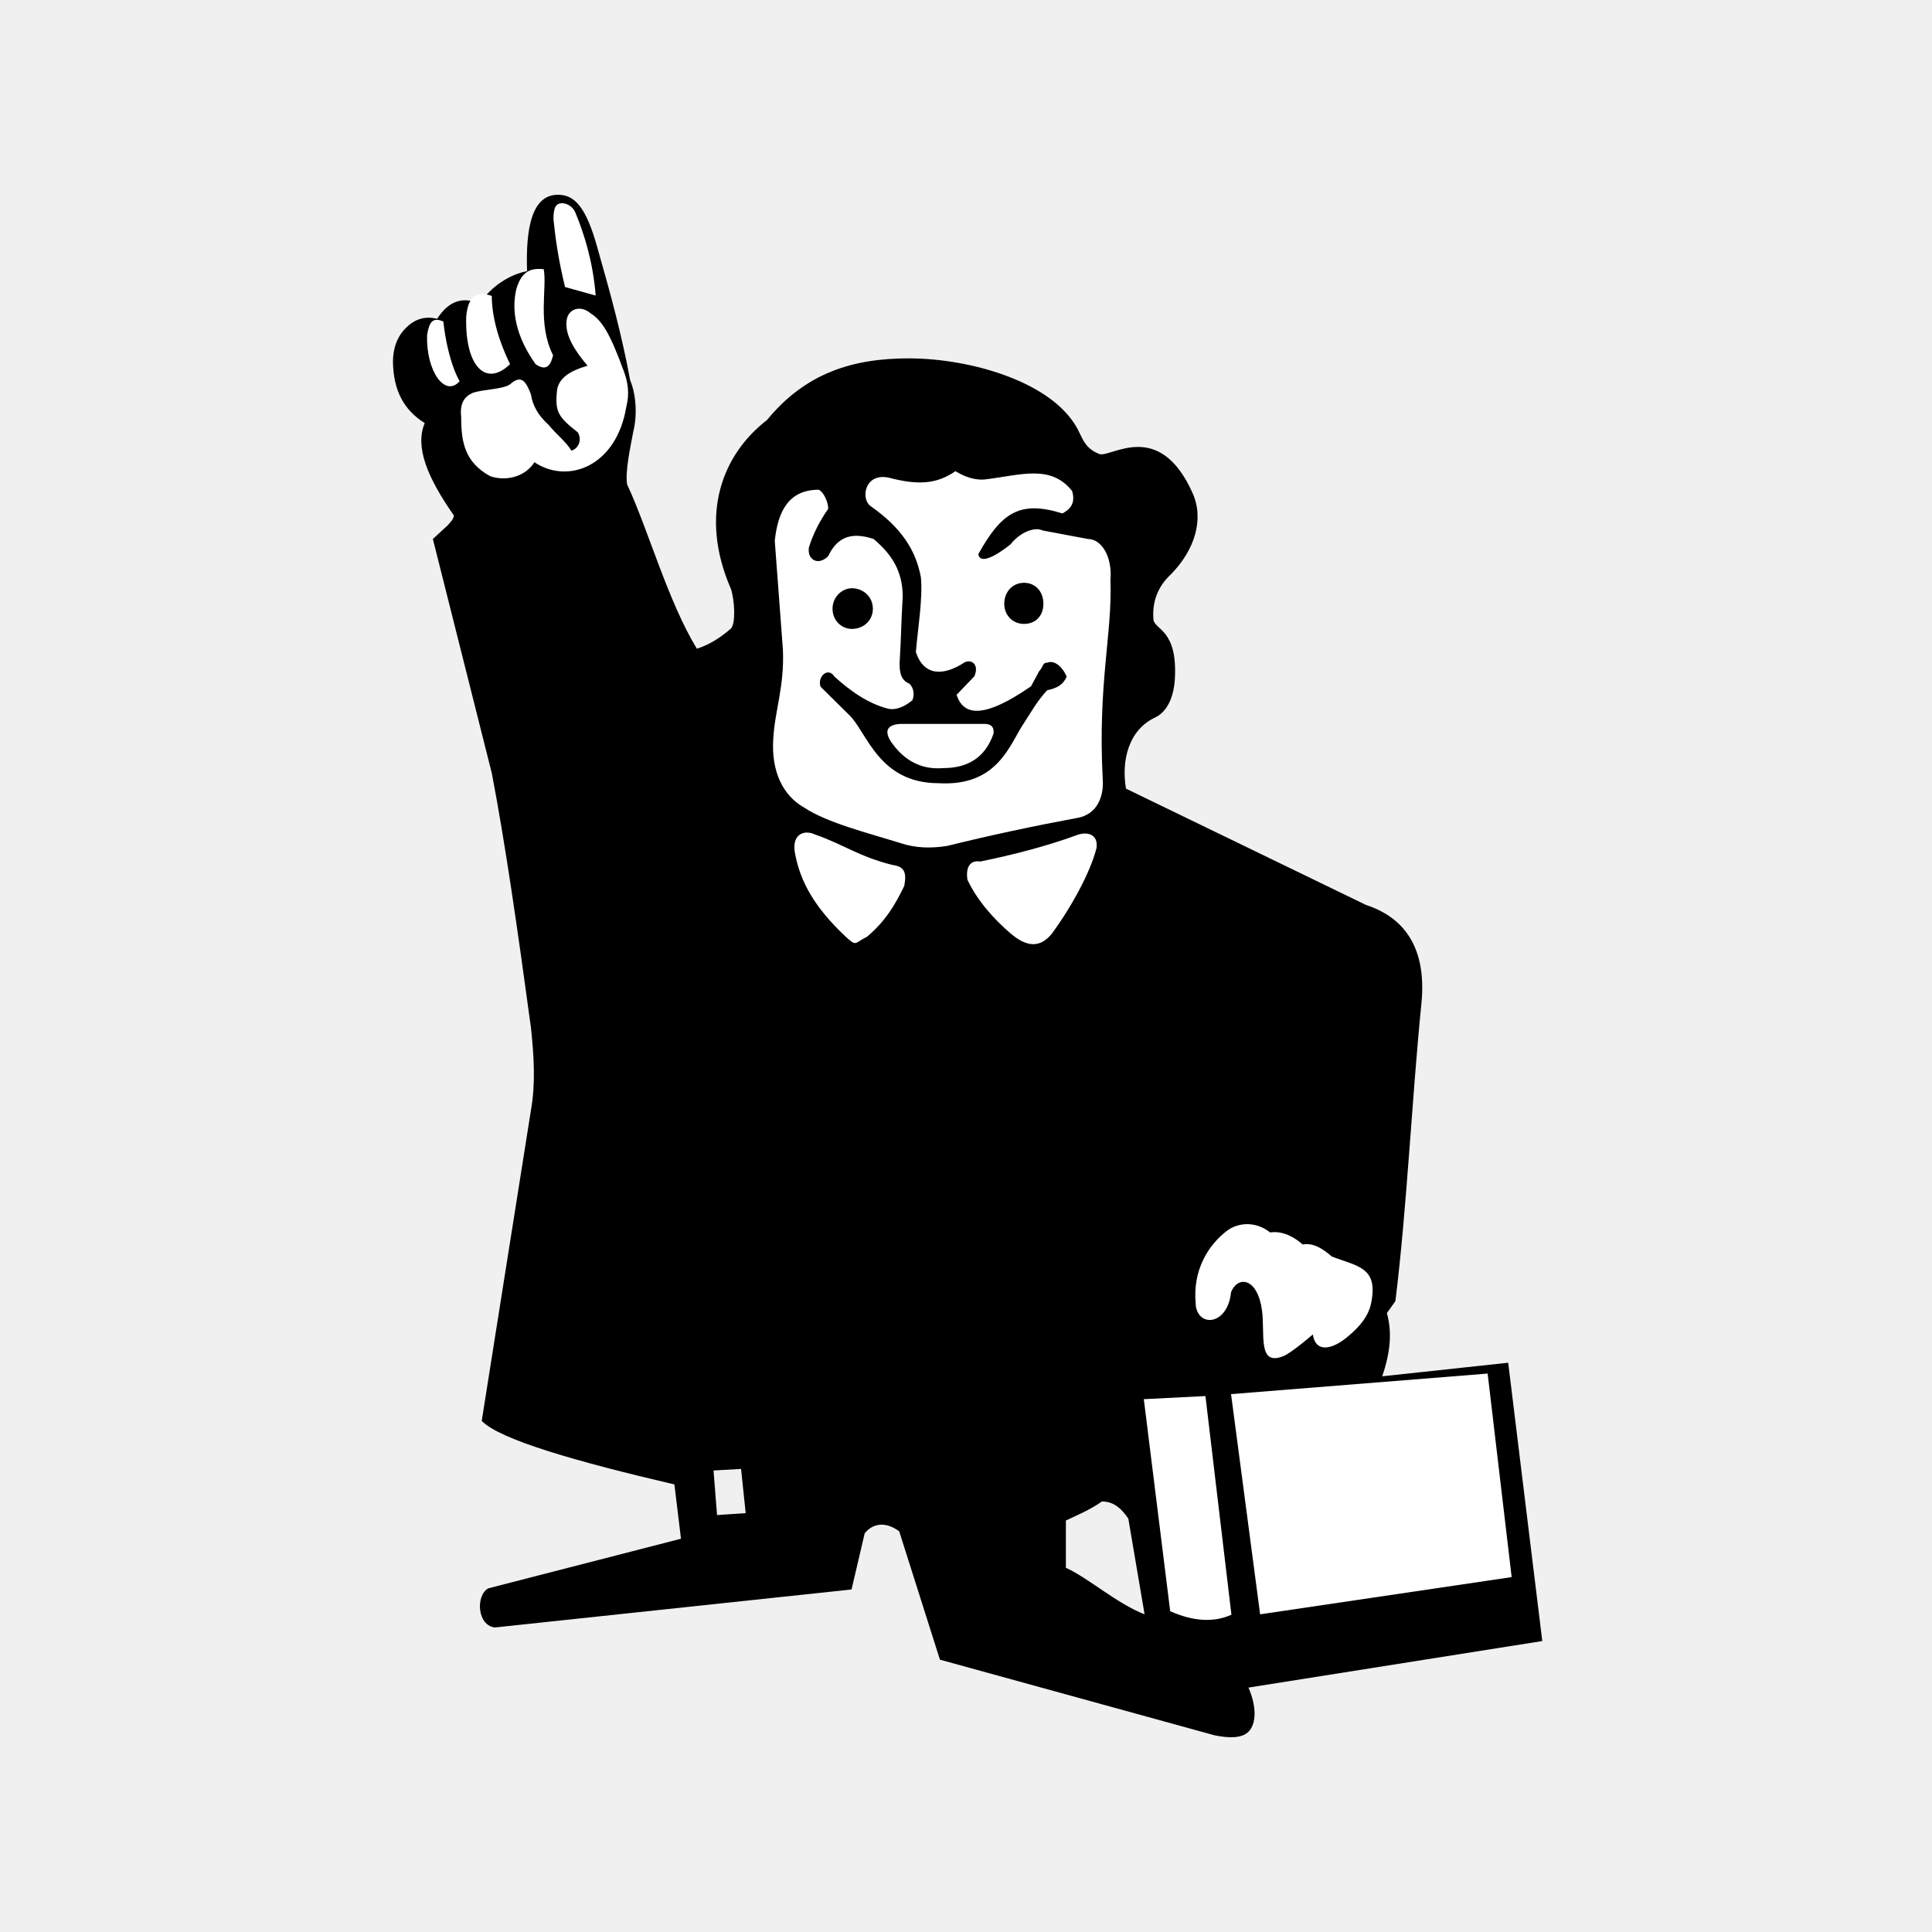
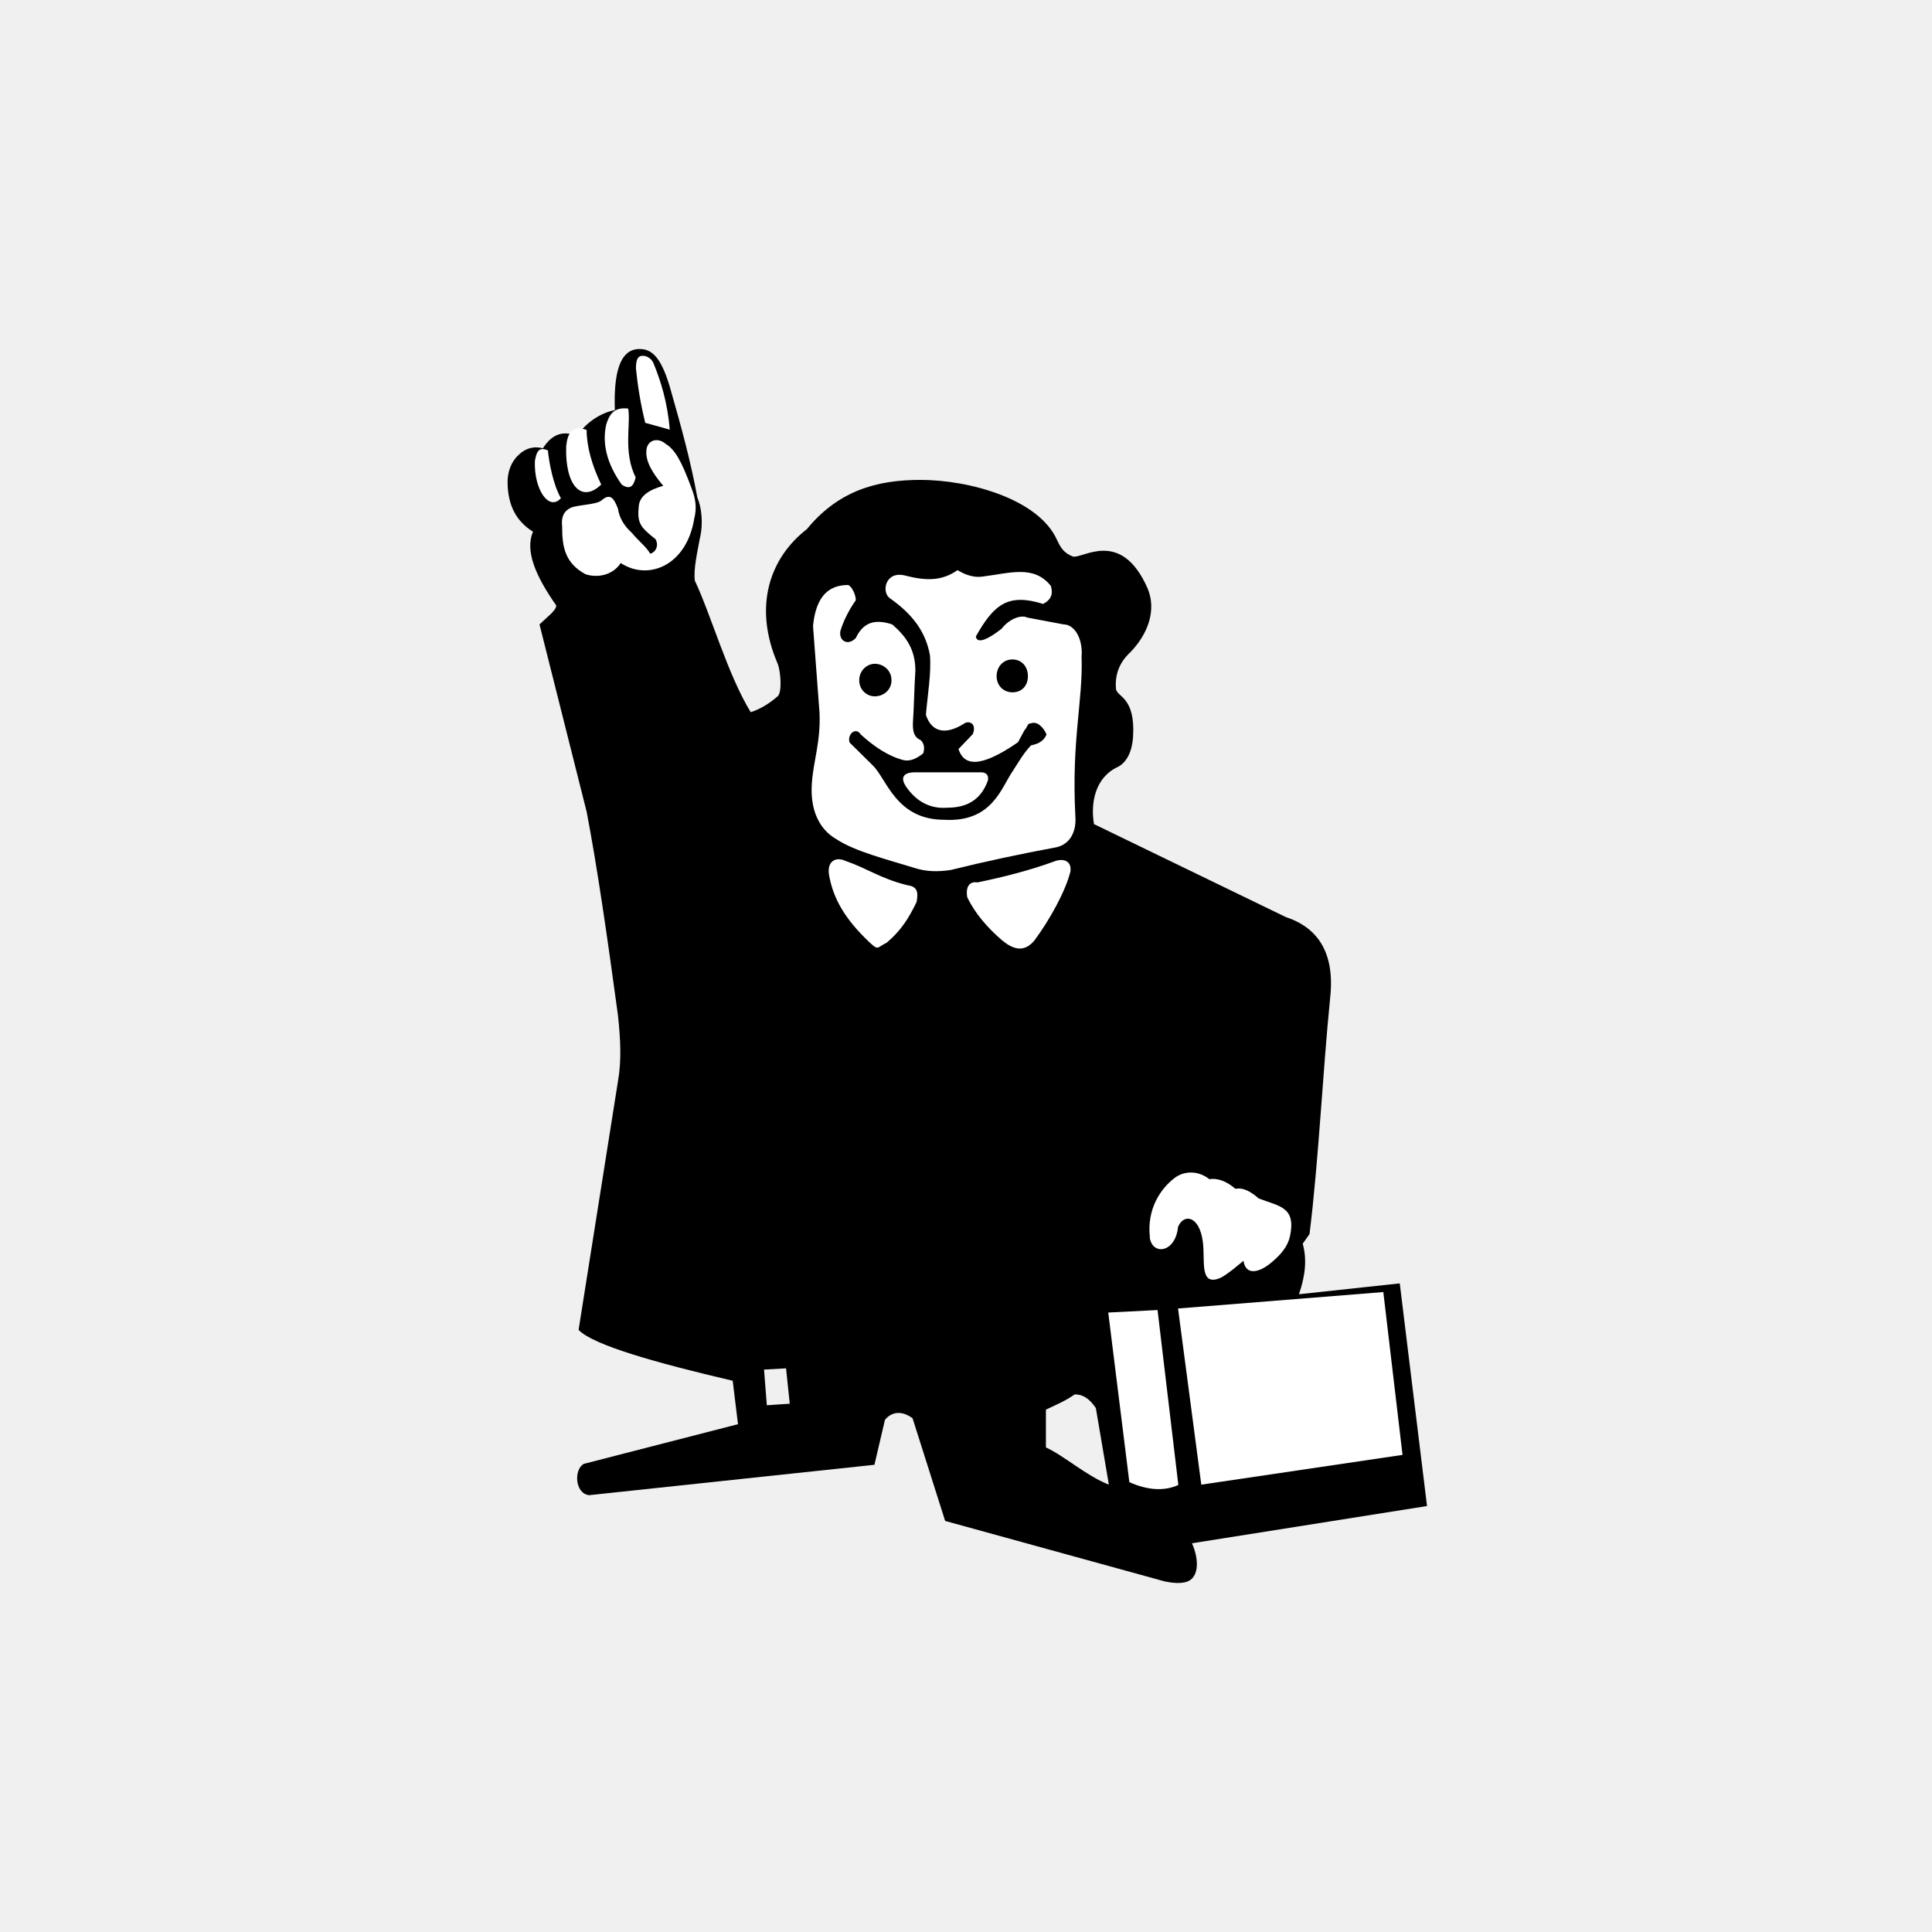
<svg xmlns="http://www.w3.org/2000/svg" width="300" height="300" viewBox="0 0 300 300">
-   <svg fill="none" x="30" y="30" width="240" height="240" viewBox="9.12 3.96 29.88 40.08" preserveAspectRatio="xMidYMid meet">
+   <svg fill="none" x="54" y="54" width="192" height="192" viewBox="9.12 3.96 29.88 40.08" preserveAspectRatio="xMidYMid meet">
    <path fill-rule="evenodd" clip-rule="evenodd" d="M39.004 41.505L38.12 34.288L34.853 34.64C35.064 34.026 35.114 33.494 34.974 33.001L35.195 32.69C35.496 30.257 35.617 27.493 35.868 24.99C36.039 23.331 35.235 22.678 34.431 22.416L28.209 19.401C28.088 18.697 28.259 17.883 28.973 17.551C29.204 17.441 29.435 17.149 29.475 16.576C29.555 15.289 28.973 15.289 28.922 15.028C28.882 14.586 29.013 14.174 29.385 13.832C29.988 13.209 30.239 12.425 29.938 11.741C29.073 9.801 27.826 10.816 27.525 10.726C27.183 10.595 27.103 10.374 27.012 10.193C26.419 8.866 24.178 8.243 22.579 8.243C21.132 8.243 19.905 8.615 18.9 9.841C17.754 10.726 17.121 12.284 17.965 14.224C18.056 14.495 18.096 15.108 17.965 15.249C17.664 15.511 17.372 15.681 17.081 15.772C16.327 14.536 15.814 12.666 15.271 11.51C15.221 11.158 15.352 10.575 15.432 10.143C15.553 9.65 15.483 9.117 15.352 8.816C15.141 7.66 14.839 6.554 14.508 5.398C14.206 4.292 13.894 3.981 13.442 4.001C12.819 4.031 12.638 4.825 12.678 5.981C12.216 6.072 11.753 6.373 11.452 6.815C10.979 6.635 10.637 6.765 10.346 7.218C10.034 7.137 9.763 7.228 9.552 7.439C9.311 7.66 9.2 7.992 9.2 8.323C9.21 9.077 9.481 9.58 10.024 9.922C9.763 10.535 10.095 11.339 10.778 12.314C10.778 12.404 10.698 12.485 10.617 12.575L10.235 12.927L11.763 18.999C12.105 20.778 12.437 23.08 12.779 25.603C12.859 26.357 12.899 27.06 12.779 27.734L11.502 35.796C11.974 36.288 14.005 36.861 16.498 37.444L16.669 38.852L11.673 40.138C11.341 40.319 11.381 41.103 11.844 41.153L21.092 40.168L21.433 38.711C21.645 38.449 21.976 38.399 22.328 38.66L23.384 41.988L30.5 43.948C30.882 44.028 31.214 44.028 31.385 43.857C31.596 43.646 31.596 43.194 31.385 42.712L39.004 41.505ZM17.604 38.238L17.513 37.082L18.227 37.042L18.347 38.188L17.604 38.238ZM26.65 39.605V38.379C26.952 38.238 27.284 38.098 27.585 37.886C27.847 37.886 28.058 38.017 28.269 38.329L28.691 40.812C27.967 40.53 27.244 39.877 26.65 39.605Z" fill="black" />
    <path fill-rule="evenodd" clip-rule="evenodd" d="M25.565 14.063C25.856 14.063 26.067 14.284 26.067 14.606C26.067 14.918 25.866 15.129 25.565 15.129C25.273 15.129 25.052 14.907 25.052 14.606C25.052 14.304 25.263 14.063 25.565 14.063ZM22.107 11.349C22.78 11.52 23.283 11.52 23.786 11.168C23.997 11.299 24.288 11.419 24.58 11.379C25.484 11.268 26.258 10.987 26.811 11.681C26.892 11.952 26.811 12.133 26.56 12.264C25.434 11.912 24.972 12.264 24.379 13.319C24.419 13.581 24.791 13.4 25.213 13.068C25.464 12.746 25.846 12.605 26.047 12.706L27.223 12.927C27.565 12.927 27.857 13.369 27.806 13.983C27.857 15.39 27.475 16.677 27.605 19.139C27.625 19.421 27.575 19.632 27.475 19.803C27.364 19.994 27.183 20.114 26.972 20.155C25.836 20.366 24.7 20.607 23.564 20.888C23.152 20.949 22.76 20.949 22.348 20.808C21.504 20.547 20.458 20.285 19.865 19.893C19.312 19.582 19.011 18.958 19.061 18.124C19.101 17.37 19.353 16.767 19.312 15.792L19.101 12.977C19.182 12.183 19.483 11.65 20.237 11.65C20.358 11.691 20.488 11.962 20.488 12.143C20.277 12.445 20.096 12.786 19.986 13.148C19.936 13.47 20.237 13.631 20.488 13.369C20.7 12.927 21.031 12.716 21.665 12.927C22.127 13.319 22.419 13.751 22.419 14.425C22.378 15.078 22.378 15.531 22.338 16.144C22.338 16.415 22.378 16.586 22.589 16.677C22.72 16.797 22.72 16.978 22.67 17.109C22.459 17.28 22.248 17.37 22.047 17.33C21.534 17.199 21.082 16.888 20.649 16.496C20.488 16.234 20.197 16.496 20.288 16.757L21.041 17.501C21.494 17.943 21.795 19.26 23.353 19.26C24.912 19.35 25.203 18.215 25.575 17.682C25.746 17.42 25.917 17.109 26.168 16.848C26.419 16.797 26.58 16.707 26.671 16.496C26.58 16.274 26.369 16.053 26.168 16.134C26.037 16.134 26.078 16.224 25.957 16.355L25.746 16.747C24.479 17.622 23.987 17.491 23.816 16.968L24.278 16.486C24.409 16.174 24.198 16.043 24.027 16.124C23.474 16.486 22.971 16.486 22.76 15.862C22.811 15.239 22.941 14.495 22.891 13.922C22.76 13.219 22.388 12.636 21.584 12.073C21.313 11.872 21.444 11.168 22.107 11.349ZM21.102 14.204C21.393 14.204 21.645 14.425 21.645 14.736C21.645 15.048 21.393 15.259 21.102 15.259C20.84 15.259 20.599 15.048 20.599 14.736C20.599 14.425 20.85 14.204 21.102 14.204ZM22.409 17.722H24.55C24.721 17.722 24.801 17.823 24.771 17.983C24.55 18.607 24.097 18.868 23.464 18.868C22.881 18.918 22.459 18.647 22.167 18.255C21.896 17.903 22.017 17.722 22.409 17.722ZM24.429 21.291C25.314 21.11 26.158 20.888 26.902 20.617C27.193 20.496 27.495 20.577 27.445 20.939C27.284 21.582 26.771 22.507 26.279 23.17C25.987 23.522 25.655 23.522 25.233 23.17C24.771 22.778 24.349 22.296 24.097 21.763C24.047 21.421 24.178 21.25 24.429 21.291ZM22.157 21.381C21.273 21.16 20.891 20.848 20.137 20.587C19.855 20.456 19.514 20.587 19.634 21.12C19.765 21.783 20.096 22.447 20.941 23.241C21.232 23.502 21.152 23.412 21.494 23.241C21.956 22.849 22.207 22.447 22.459 21.924C22.529 21.552 22.449 21.421 22.157 21.381ZM13.663 6.393C13.492 5.7 13.412 5.127 13.362 4.634C13.362 4.333 13.422 4.202 13.623 4.222C13.764 4.242 13.884 4.343 13.935 4.473C14.166 5.036 14.387 5.74 14.457 6.614L13.663 6.393ZM13.11 5.931C12.738 5.891 12.527 6.011 12.397 6.454C12.266 7.027 12.397 7.69 12.899 8.394C13.15 8.565 13.281 8.474 13.352 8.162C12.939 7.338 13.201 6.423 13.11 5.931ZM11.763 6.624C11.301 6.454 11.14 6.725 11.1 7.157C11.06 8.434 11.602 9.007 12.236 8.394C11.934 7.77 11.763 7.157 11.763 6.624ZM10.507 7.288C10.215 7.157 10.135 7.328 10.085 7.64C10.055 8.565 10.547 9.268 10.929 8.836C10.678 8.394 10.547 7.69 10.507 7.288ZM12.236 8.916C12.527 8.655 12.648 8.836 12.779 9.178C12.819 9.449 12.95 9.71 13.241 9.972C13.412 10.193 13.703 10.414 13.824 10.635C13.995 10.595 14.116 10.374 13.995 10.163C13.482 9.761 13.402 9.63 13.452 9.097C13.482 8.756 13.794 8.565 14.246 8.434C13.915 8.042 13.653 7.64 13.703 7.258C13.744 6.946 14.075 6.856 14.327 7.077C14.618 7.258 14.829 7.6 15.171 8.534C15.292 8.846 15.342 9.148 15.251 9.499C15 11.037 13.744 11.52 12.869 10.937C12.608 11.339 12.105 11.429 11.723 11.299C11.06 10.937 10.969 10.414 10.969 9.761C10.929 9.399 11.06 9.228 11.271 9.137C11.522 9.047 12.055 9.047 12.236 8.916ZM30.933 35.102L37.587 34.569L38.21 39.847L31.687 40.812L30.933 35.102ZM28.671 35.233L30.269 35.152L30.943 40.822C30.48 41.033 29.938 40.992 29.355 40.731L28.671 35.233ZM30.018 32.77C29.927 31.885 30.35 31.232 30.822 30.87C31.114 30.649 31.566 30.609 31.948 30.91C32.199 30.87 32.491 30.961 32.792 31.222C33.044 31.172 33.295 31.312 33.546 31.534C34.22 31.795 34.763 31.805 34.562 32.76C34.491 33.082 34.28 33.343 33.968 33.604C33.556 33.956 33.124 34.036 33.054 33.554C33.054 33.554 32.511 34.026 32.29 34.117C31.616 34.388 31.817 33.544 31.737 32.941C31.626 32.086 31.114 32.016 30.933 32.458C30.852 33.293 30.108 33.393 30.018 32.81C30.018 32.8 30.018 32.77 30.018 32.77Z" fill="white" />
  </svg>
</svg>
